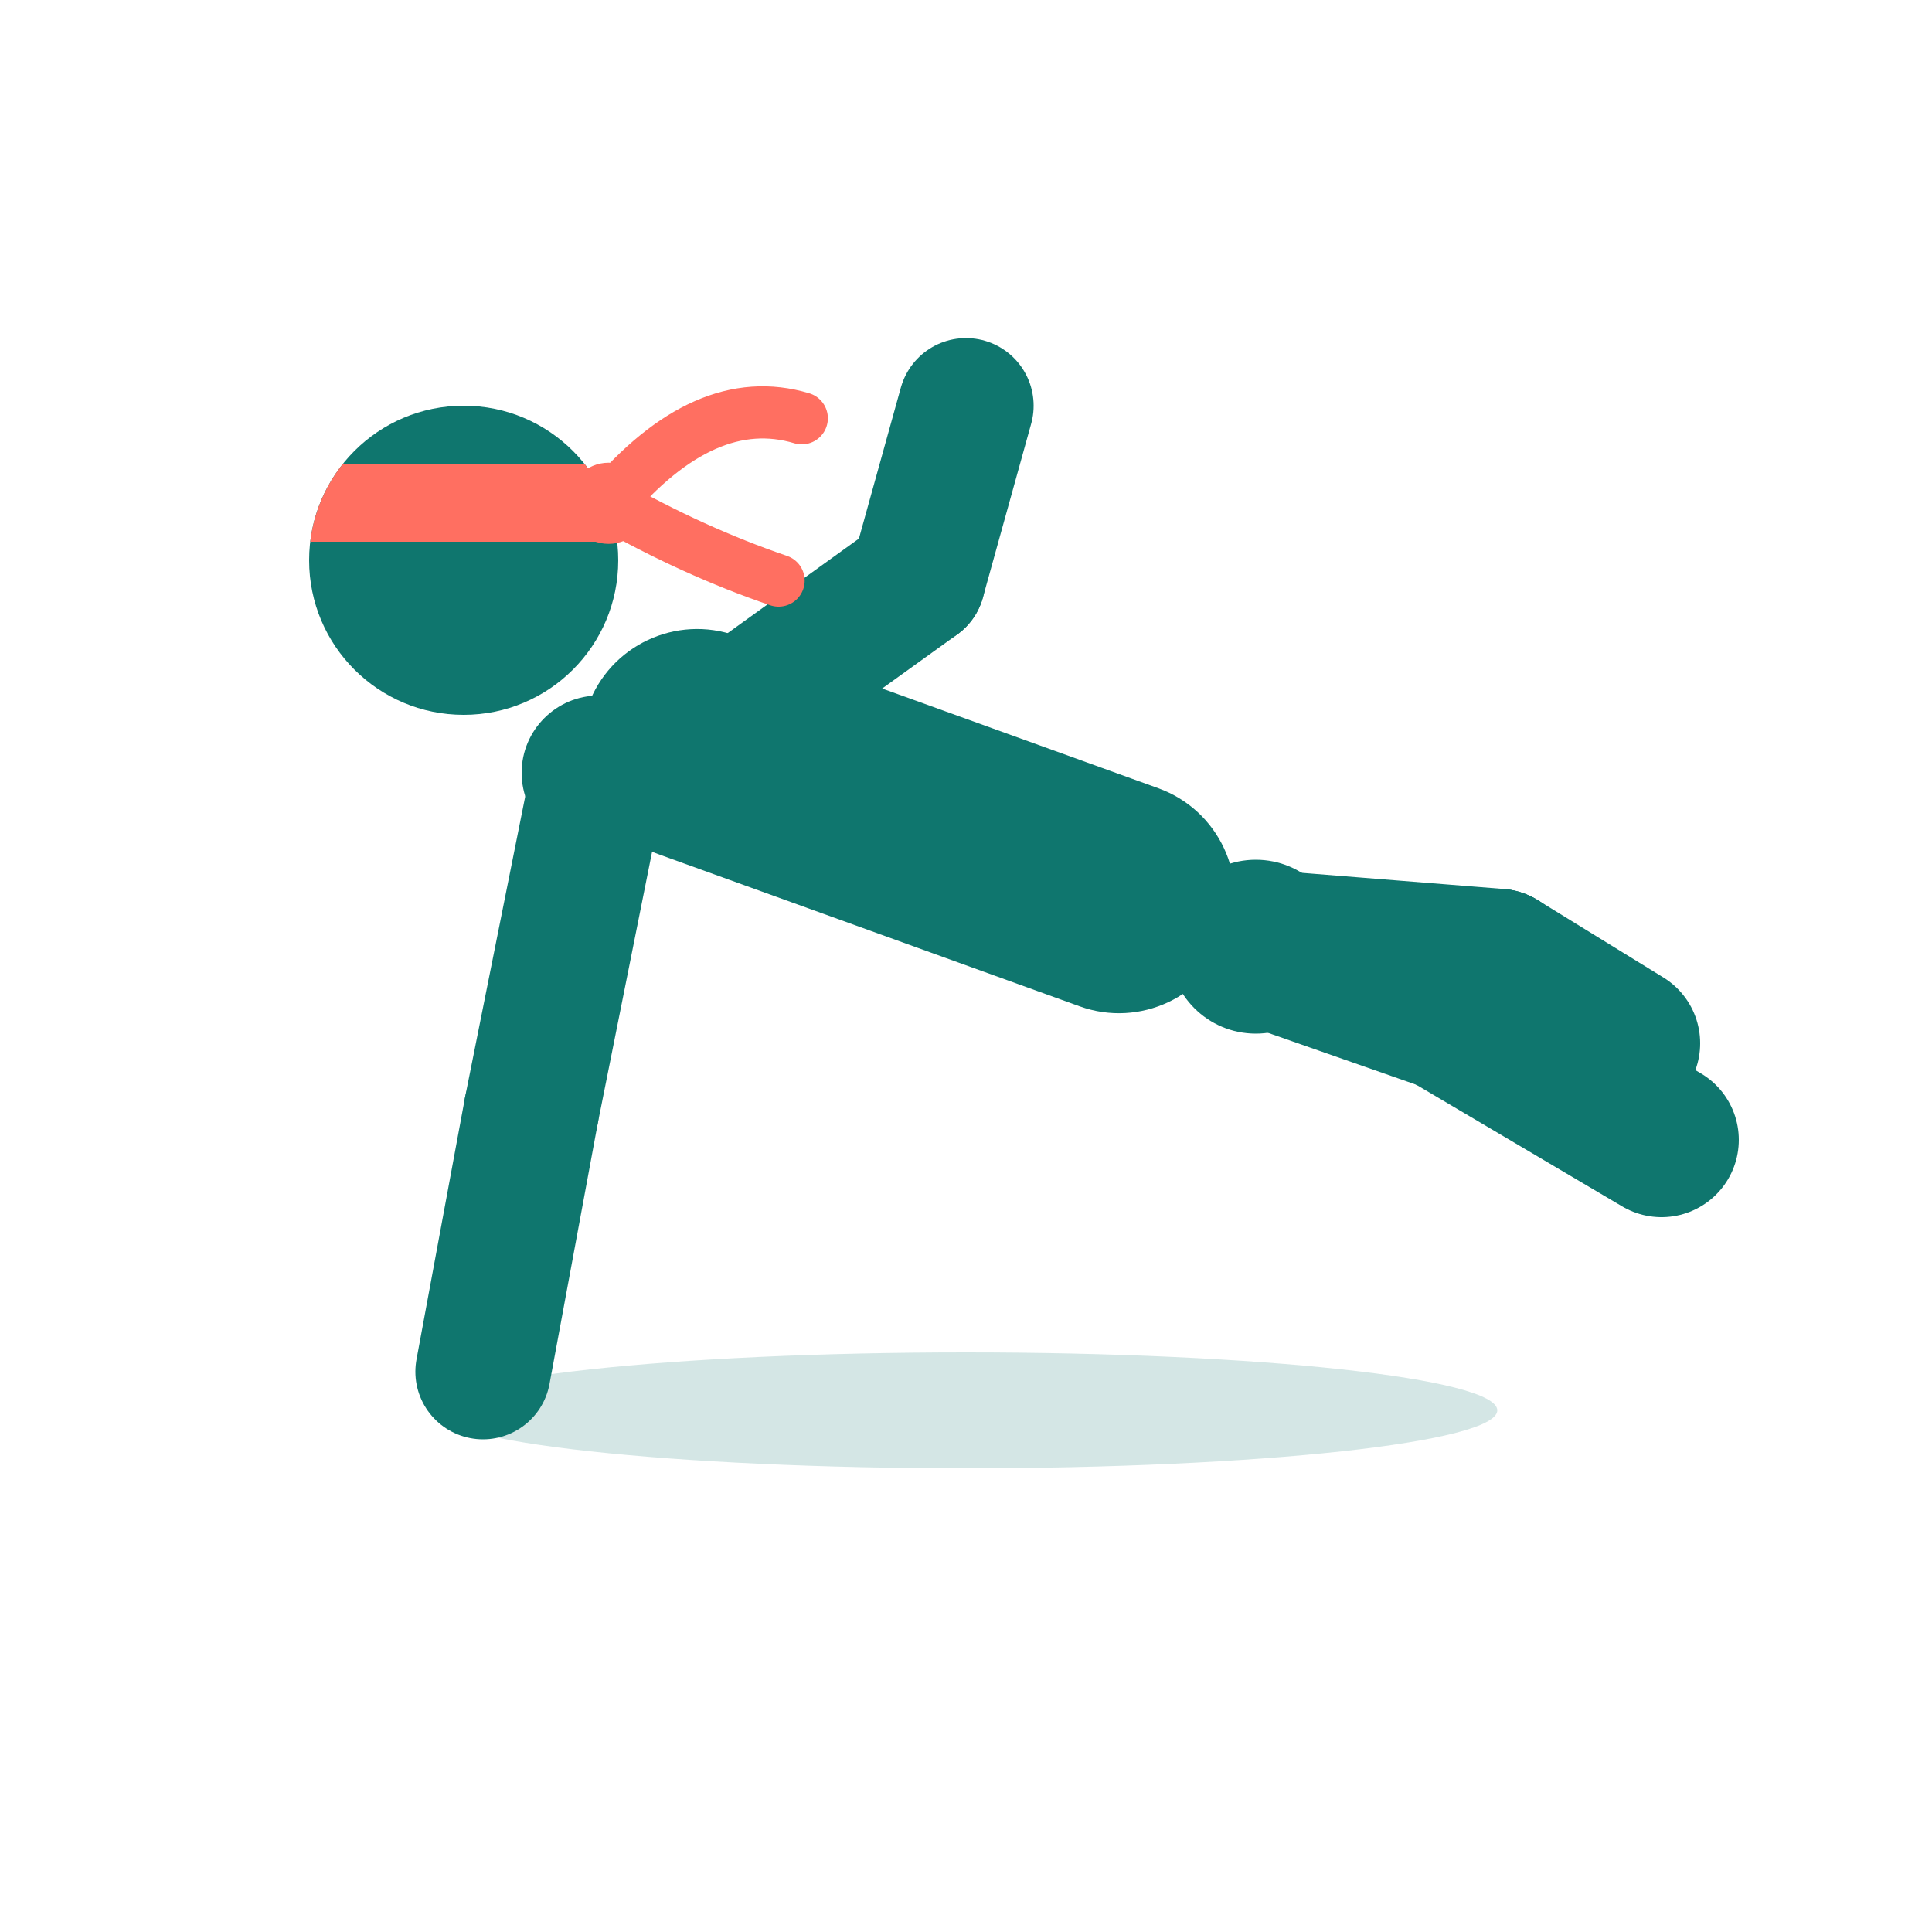
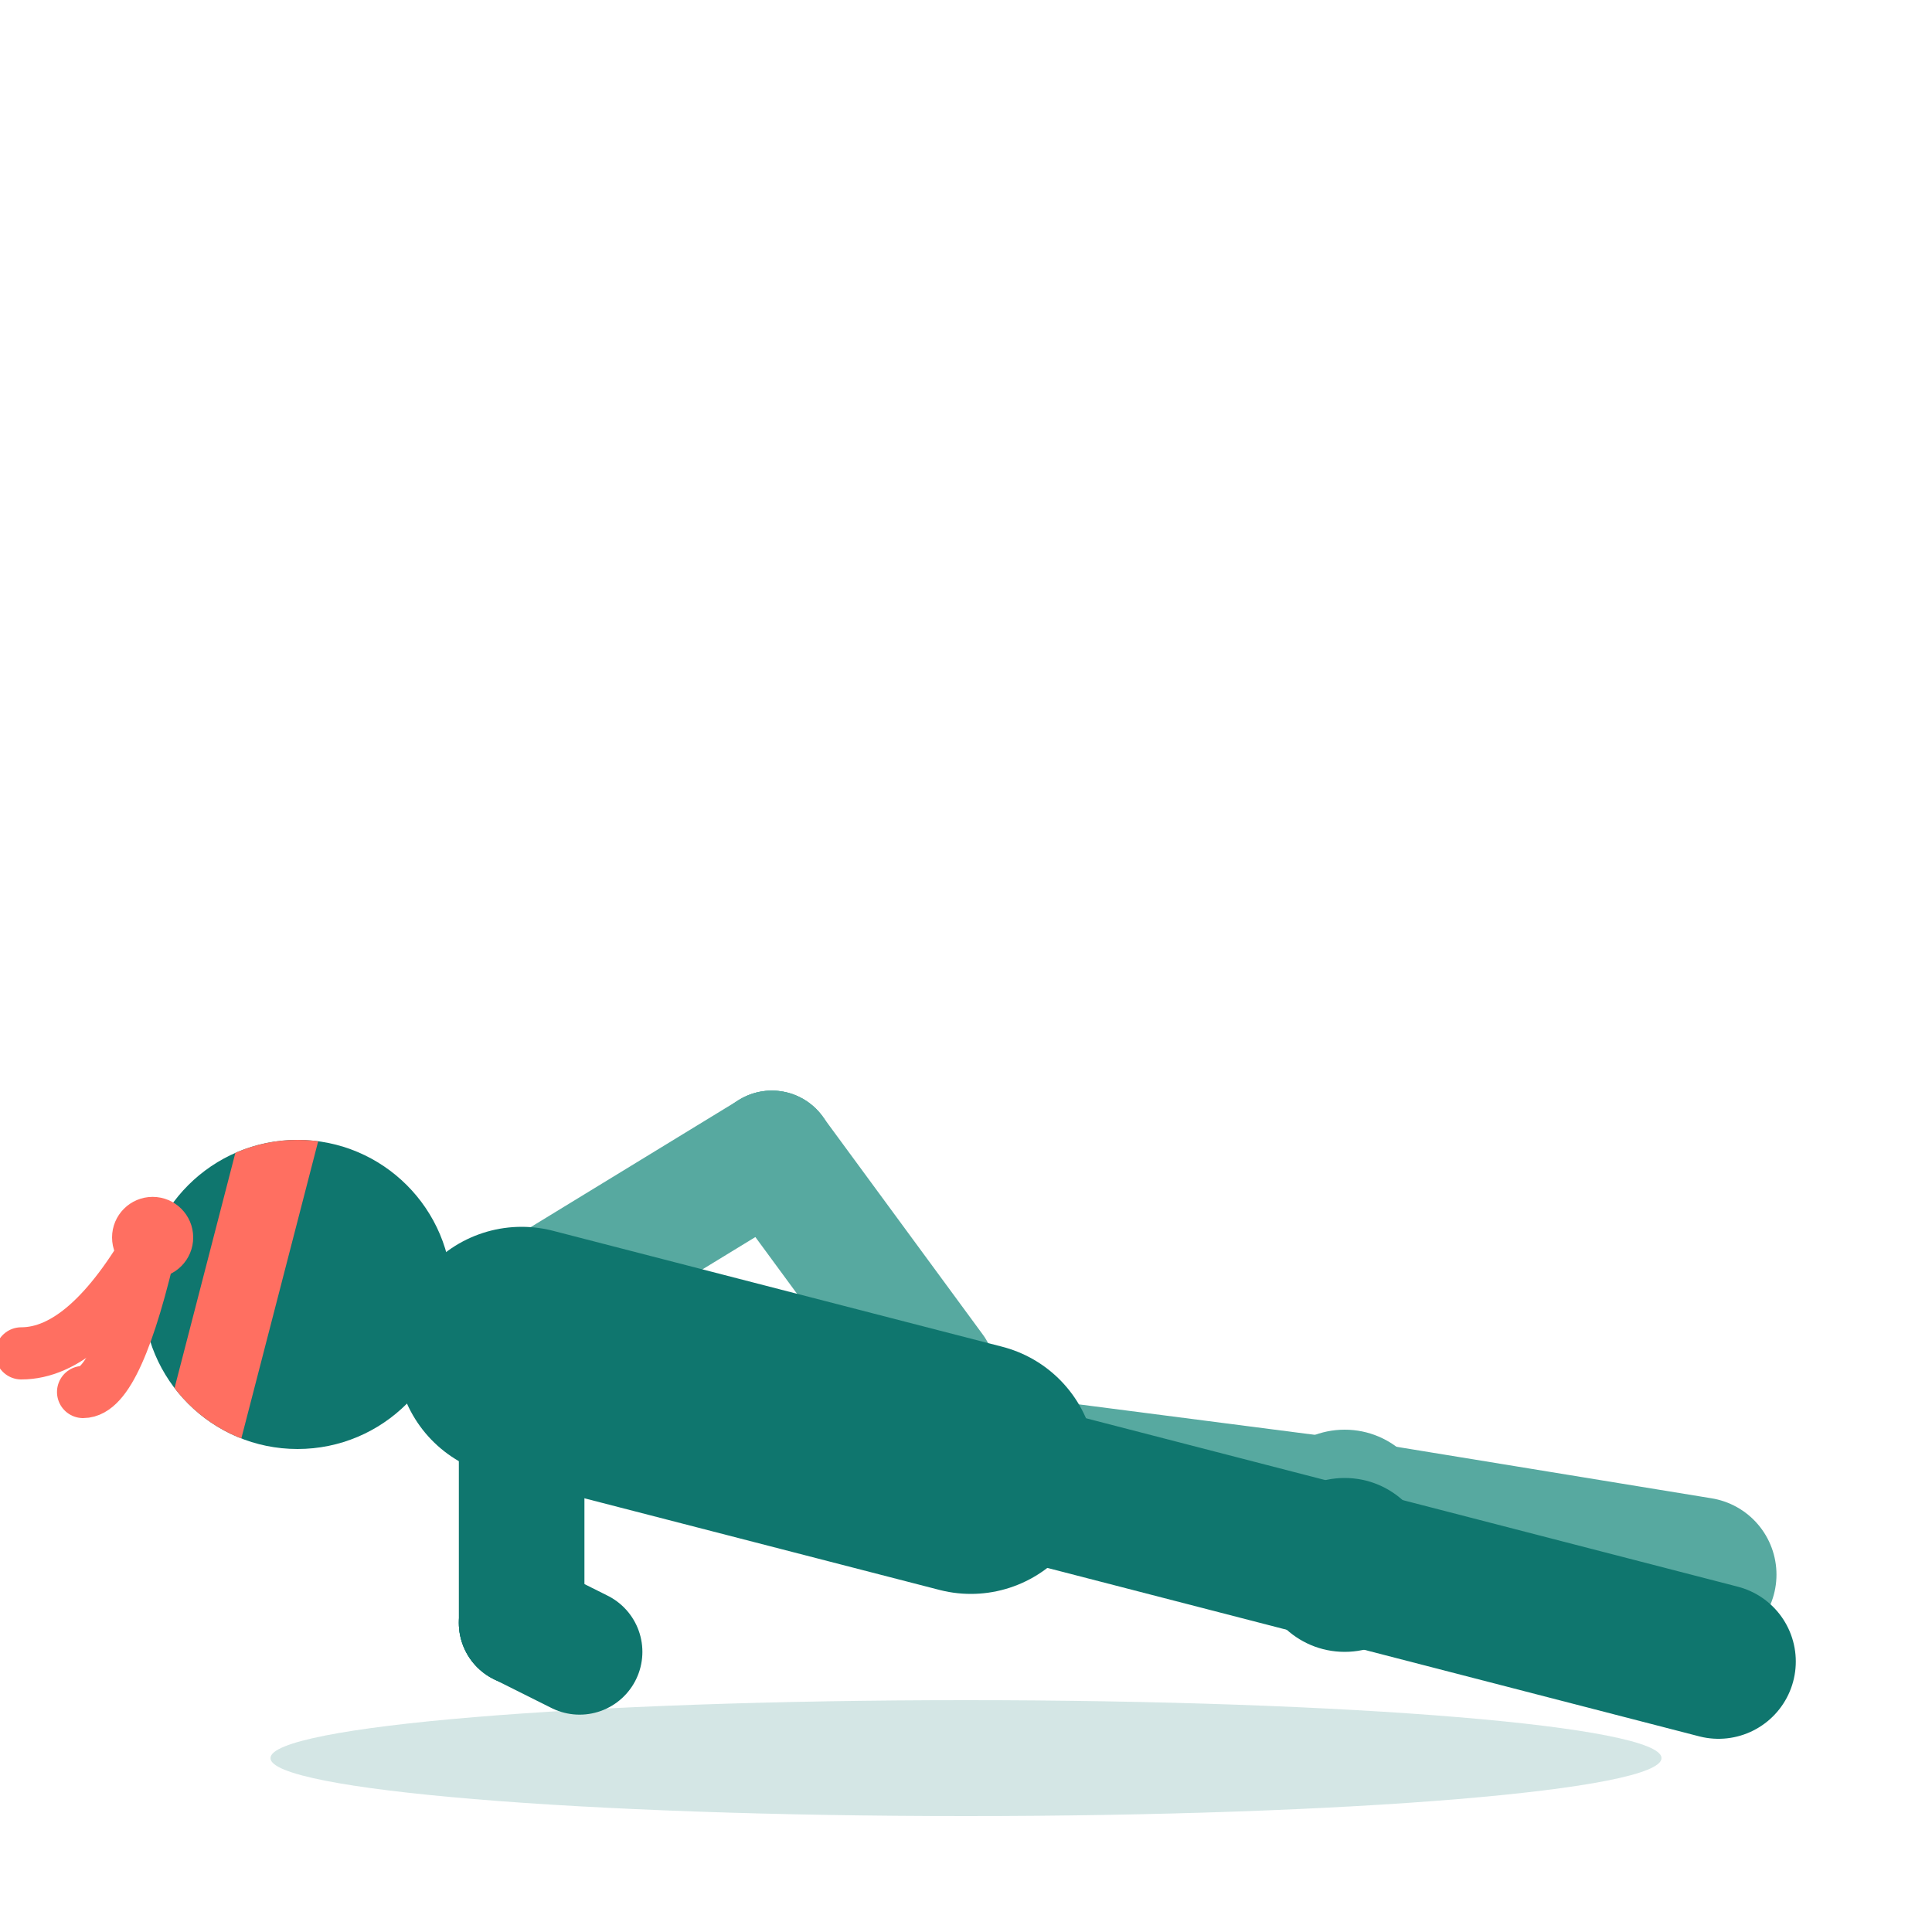
<svg xmlns="http://www.w3.org/2000/svg" viewBox="0 0 200 200" width="200" height="200">
-   <ellipse cx="100" cy="146" rx="55" ry="6" fill="#0F766E" opacity="0.18" />
-   <line x1="130" y1="98" x2="150" y2="105" stroke="#0F766E" stroke-width="16" stroke-linecap="round" />
-   <line x1="130" y1="98" x2="155" y2="100" stroke="#0F766E" stroke-width="16" stroke-linecap="round" />
-   <line x1="150" y1="105" x2="172" y2="118" stroke="#0F766E" stroke-width="16" stroke-linecap="round" />
-   <line x1="155" y1="100" x2="168" y2="108" stroke="#0F766E" stroke-width="16" stroke-linecap="round" />
-   <circle cx="150" cy="105" r="8" fill="#0F766E" />
-   <circle cx="155" cy="100" r="8" fill="#0F766E" />
-   <circle cx="172" cy="118" r="6" fill="#0F766E" />
-   <circle cx="168" cy="108" r="6" fill="#0F766E" />
-   <g transform="rotate(-70.14479 94 85)">
-     <rect x="82" y="49.787" width="24" height="70.427" rx="12" fill="#0F766E" />
+   <ellipse cx="100" cy="182" rx="72" ry="6" fill="#0F766E" opacity="0.18" />
+   <g>
+     <line x1="100.5" y1="152.0" x2="139.2" y2="157.0" stroke="#57A9A0" stroke-width="16" stroke-linecap="round" />
+     <line x1="139.2" y1="157.0" x2="175.9" y2="163.0" stroke="#57A9A0" stroke-width="16" stroke-linecap="round" />
+     <circle cx="139.2" cy="157.0" r="9" fill="#57A9A0" />
+     <line x1="56.0" y1="134.0" x2="79.9" y2="119.4" stroke="#57A9A0" stroke-width="13" stroke-linecap="round" />
+     <line x1="79.9" y1="119.4" x2="96.5" y2="142.0" stroke="#57A9A0" stroke-width="13" stroke-linecap="round" />
+     <circle cx="79.9" cy="119.4" r="6.5" fill="#57A9A0" />
+     <circle cx="96.5" cy="142.0" r="6" fill="#57A9A0" />
+     <line x1="100.5" y1="152.0" x2="54.0" y2="140.0" stroke="#0F766E" stroke-width="26" stroke-linecap="round" />
+     <circle cx="30.8" cy="134.0" r="16" fill="#0F766E" />
+     <line x1="100.5" y1="152.0" x2="139.2" y2="162.0" stroke="#0F766E" stroke-width="16" stroke-linecap="round" />
+     <line x1="139.2" y1="162.0" x2="177.9" y2="172.0" stroke="#0F766E" stroke-width="16" stroke-linecap="round" />
+     <circle cx="139.2" cy="162.0" r="9" fill="#0F766E" />
+     <line x1="54.0" y1="140.0" x2="54.0" y2="168.0" stroke="#0F766E" stroke-width="13" stroke-linecap="round" />
+     <line x1="54.0" y1="168.0" x2="60.0" y2="171.0" stroke="#0F766E" stroke-width="13" stroke-linecap="round" />
+     <circle cx="54.0" cy="168.0" r="6.5" fill="#0F766E" />
+     <circle cx="60.0" cy="171.0" r="6" fill="#0F766E" />
+     <circle cx="100.5" cy="152.0" r="9" fill="#0F766E" />
+     <clipPath id="hb">
+       <circle cx="30.8" cy="134.0" r="16" />
+     </clipPath>
+     <g clip-path="url(#hb)">
+       <rect x="13.8" y="124.1" width="34" height="8.0" fill="#FF6F61" transform="rotate(-75.5 30.8 134.0)" />
+     </g>
+     <path d="M15.8,128.1 Q9.0,140.1 2.2,140.1" stroke="#FF6F61" stroke-width="5.4" stroke-linecap="round" fill="none" />
+     <path d="M15.8,128.1 Q12.2,144.1 8.6,144.1" stroke="#FF6F61" stroke-width="5.4" stroke-linecap="round" fill="none" />
+     <circle cx="15.8" cy="128.1" r="4.2" fill="#FF6F61" />
  </g>
-   <line x1="62" y1="80" x2="55" y2="115" stroke="#0F766E" stroke-width="14" stroke-linecap="round" />
-   <line x1="70" y1="78" x2="95" y2="60" stroke="#0F766E" stroke-width="14" stroke-linecap="round" />
-   <line x1="55" y1="115" x2="50" y2="142" stroke="#0F766E" stroke-width="14" stroke-linecap="round" />
-   <line x1="95" y1="60" x2="100" y2="42" stroke="#0F766E" stroke-width="14" stroke-linecap="round" />
-   <circle cx="55" cy="115" r="6" fill="#0F766E" />
-   <circle cx="95" cy="60" r="6" fill="#0F766E" />
-   <circle cx="50" cy="142" r="5.5" fill="#0F766E" />
-   <circle cx="100" cy="42" r="5.5" fill="#0F766E" />
-   <circle cx="62" cy="80" r="8" fill="#0F766E" />
-   <circle cx="70" cy="78" r="8" fill="#0F766E" />
-   <circle cx="130" cy="98" r="9" fill="#0F766E" />
-   <circle cx="48" cy="58" r="16" fill="#0F766E" />
-   <clipPath id="hb">
-     <circle cx="48.0" cy="58.0" r="16.0" />
-   </clipPath>
-   <rect x="31.0" y="48.08" width="34.0" height="8.0" fill="#FF6F61" clip-path="url(#hb)" />
-   <path d="M63.0,52.1 Q73.0,40.3 83.0,43.3" stroke="#FF6F61" stroke-width="5.4" stroke-linecap="round" fill="none" />
-   <path d="M63.0,52.1 Q71.8,57.1 80.6,60.1" stroke="#FF6F61" stroke-width="5.4" stroke-linecap="round" fill="none" />
-   <circle cx="63.0" cy="52.1" r="4.2" fill="#FF6F61" />
</svg>
